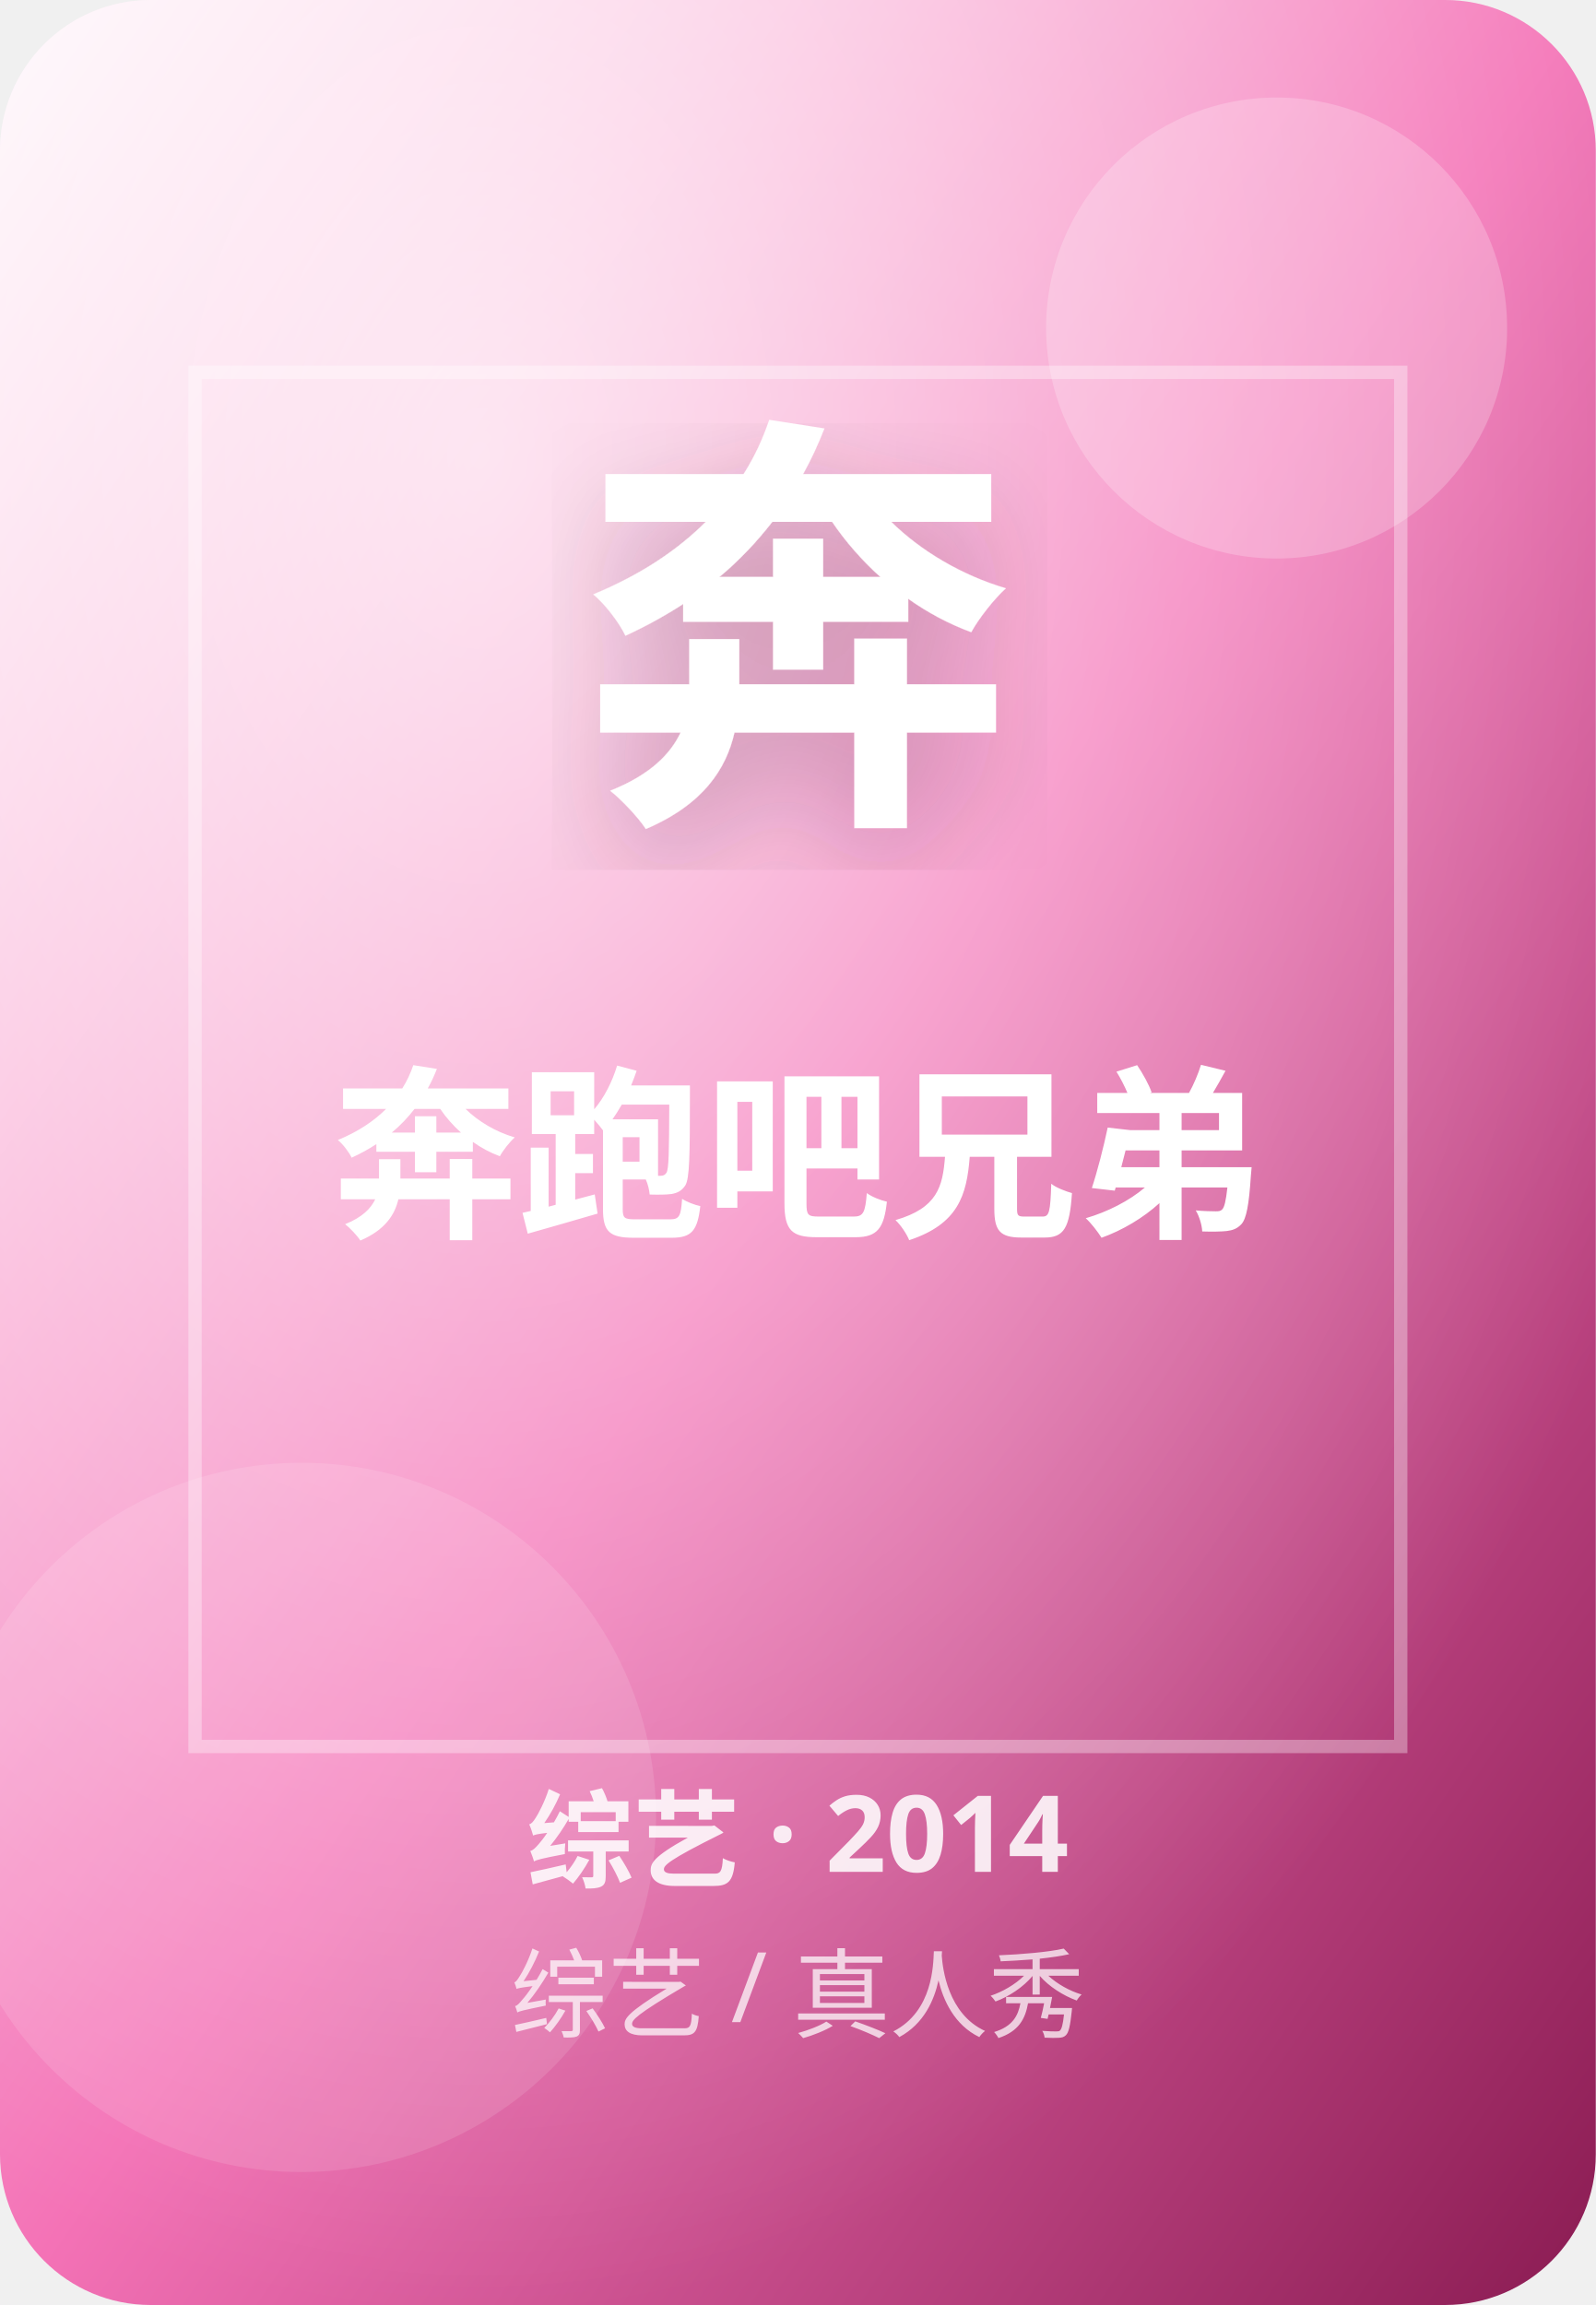
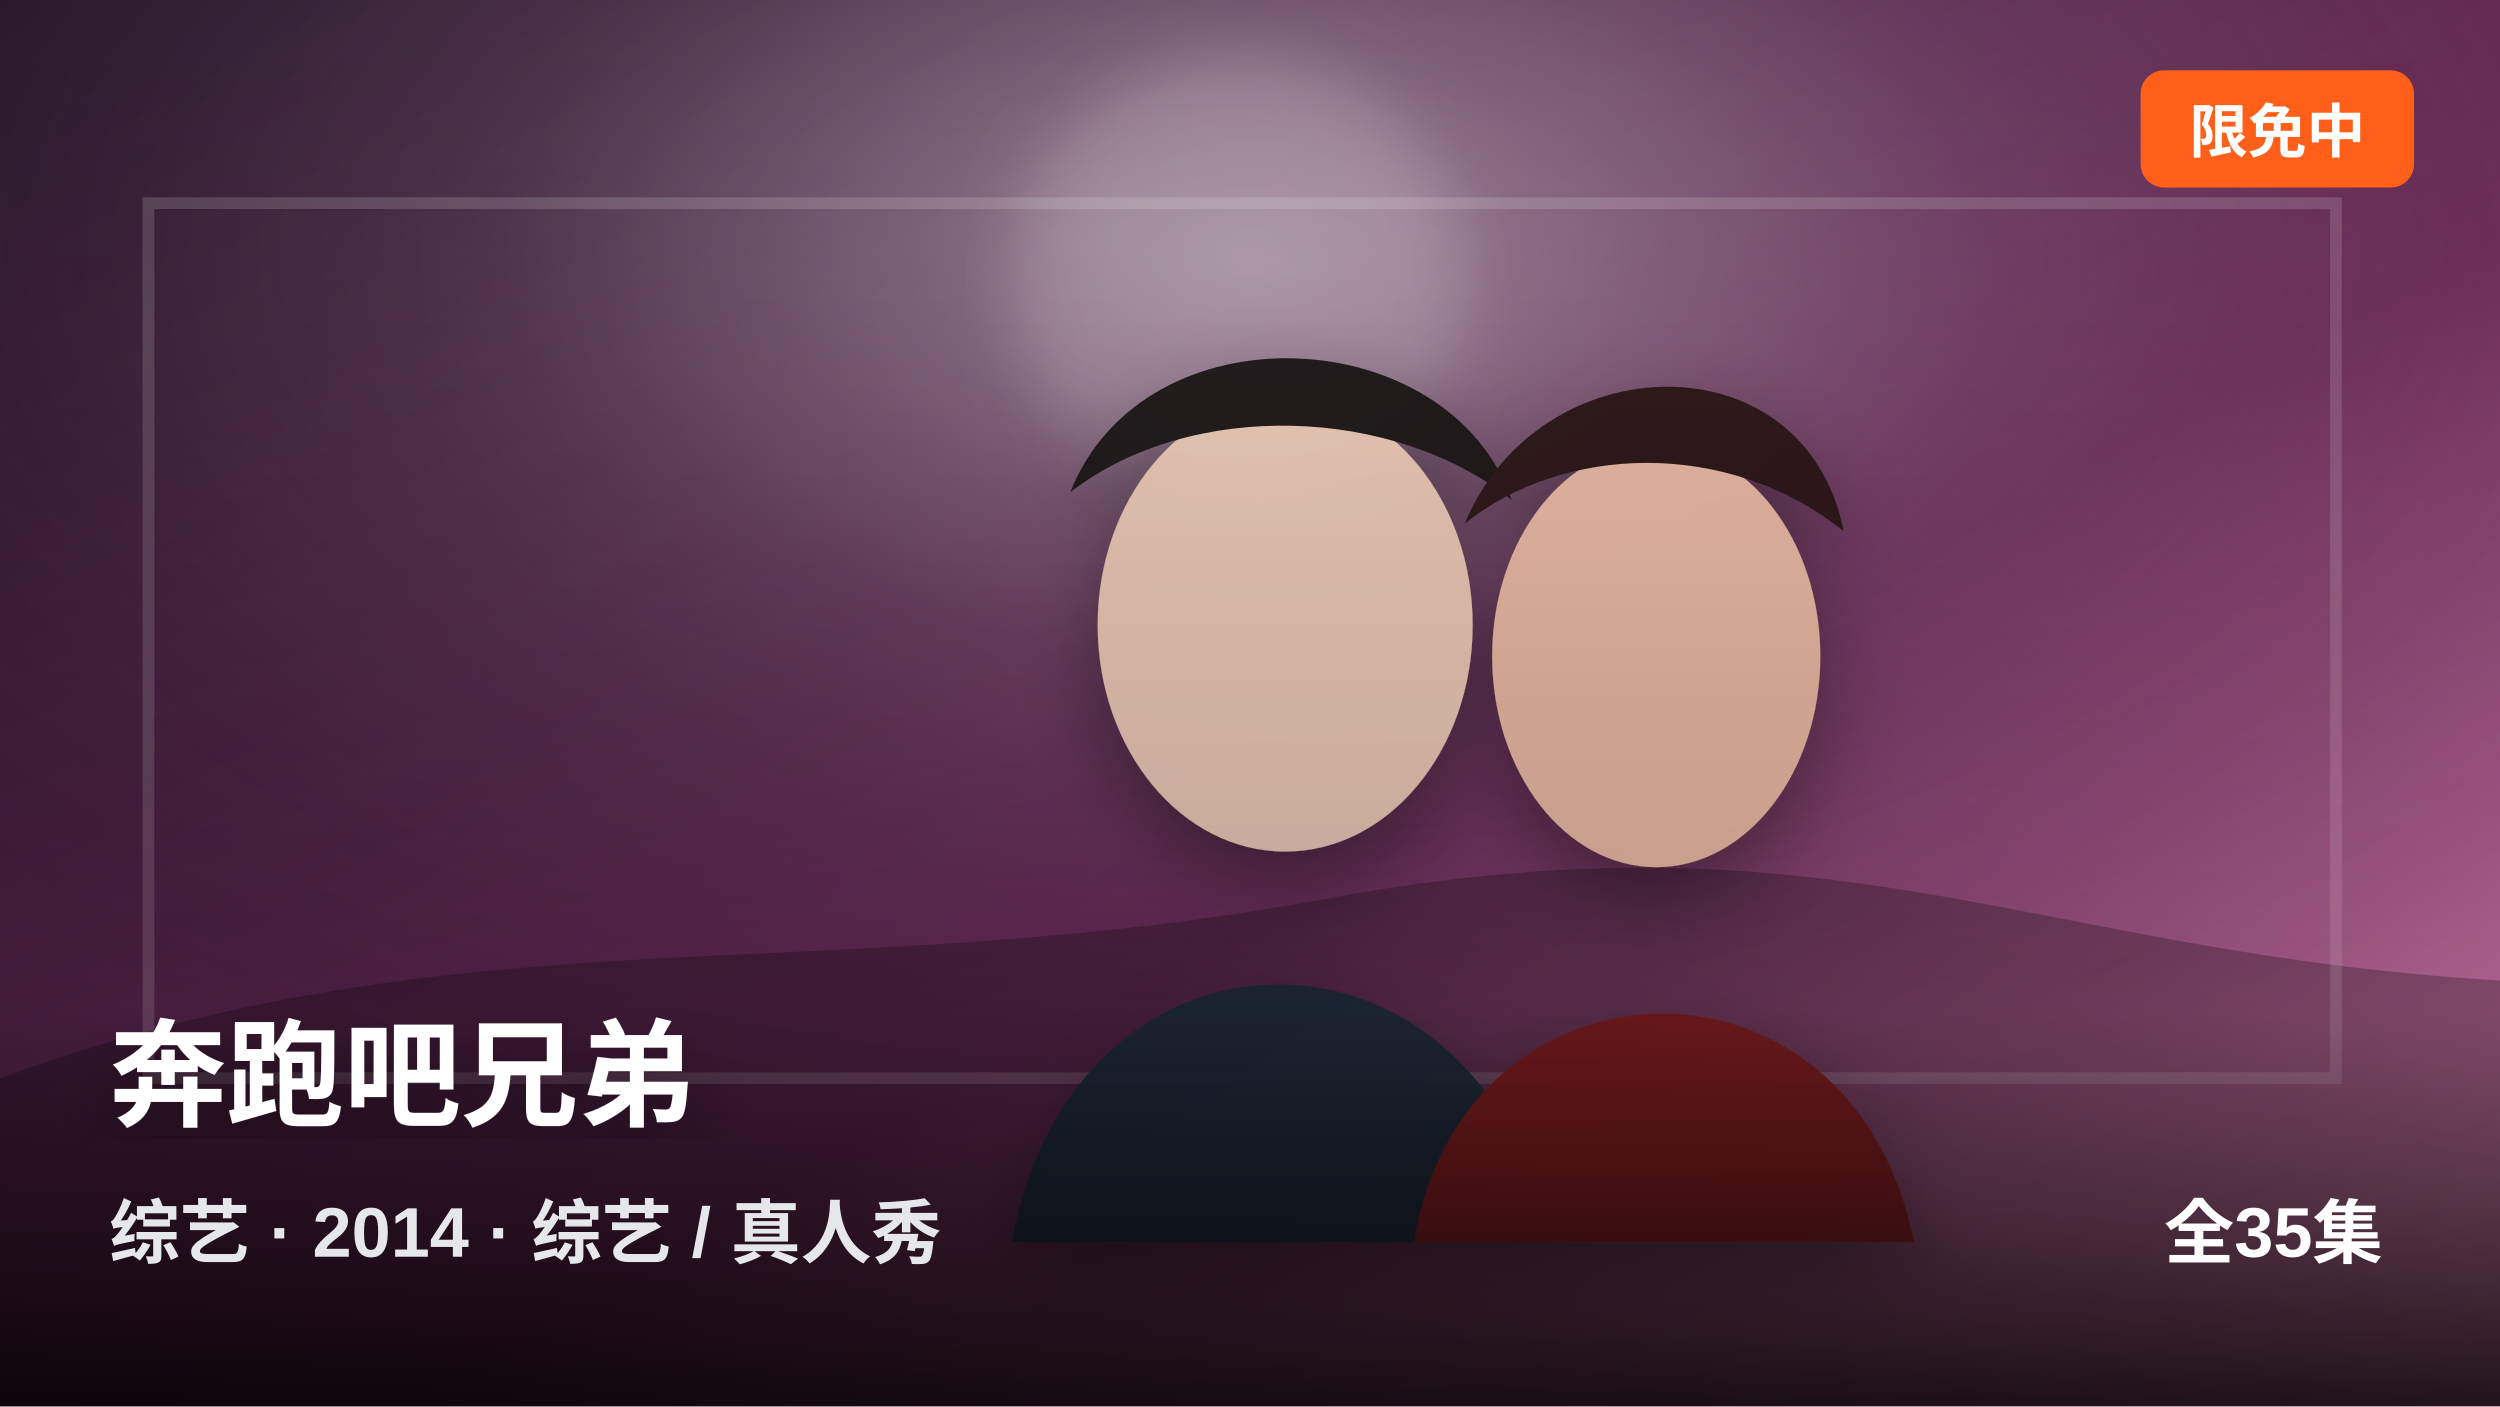
- <svg xmlns="http://www.w3.org/2000/svg" width="360" height="520" viewBox="0 0 360 520">
+ <svg xmlns="http://www.w3.org/2000/svg" width="640" height="360" viewBox="0 0 640 360">
  <defs>
-     <linearGradient id="g" x1="0" y1="0" x2="1" y2="1">
-       <stop offset="0" stop-color="#fff7fb" />
-       <stop offset="0.5" stop-color="#f472b6" />
-       <stop offset="1" stop-color="#8a1b52" />
+     <linearGradient id="bg" x1="0" y1="0" x2="1" y2="1">
+       <stop offset="0" stop-color="#251527" />
+       <stop offset="0.58" stop-color="#6d2a5a" />
+       <stop offset="1" stop-color="#ff9ccf" />
    </linearGradient>
-     <radialGradient id="r" cx="30%" cy="20%" r="80%">
-       <stop offset="0" stop-color="#fff" stop-opacity=".65" />
-       <stop offset="1" stop-color="#fff" stop-opacity="0" />
+     <radialGradient id="light" cx="50%" cy="18%" r="70%">
+       <stop offset="0" stop-color="#fff" stop-opacity=".48" />
+       <stop offset=".42" stop-color="#fff" stop-opacity=".12" />
+       <stop offset="1" stop-color="#000" stop-opacity="0" />
    </radialGradient>
+     <linearGradient id="fade" x1="0" y1="0" x2="0" y2="1">
+       <stop offset="0" stop-color="#000" stop-opacity="0" />
+       <stop offset=".72" stop-color="#000" stop-opacity=".18" />
+       <stop offset="1" stop-color="#000" stop-opacity=".82" />
+     </linearGradient>
+     <filter id="soft">
+       <feGaussianBlur stdDeviation="8" />
+     </filter>
    <filter id="shadow">
-       <feDropShadow dx="0" dy="10" stdDeviation="12" flood-color="#4a102b" flood-opacity=".26" />
+       <feDropShadow dx="0" dy="8" stdDeviation="10" flood-color="#000" flood-opacity=".38" />
    </filter>
  </defs>
-   <rect width="360" height="520" rx="34" fill="url(#g)" />
-   <rect width="360" height="520" rx="34" fill="url(#r)" />
-   <circle cx="288" cy="74" r="52" fill="#fff" opacity=".22" />
-   <circle cx="68" cy="410" r="80" fill="#fff" opacity=".12" />
-   <path d="M44 84h272v310H44z" fill="none" stroke="#fff" stroke-opacity=".34" stroke-width="3" />
-   <text x="180" y="178" text-anchor="middle" font-family="Microsoft YaHei, SimHei, sans-serif" font-size="98" font-weight="900" fill="#fff" filter="url(#shadow)">奔</text>
-   <text x="180" y="276" text-anchor="middle" font-family="Microsoft YaHei, SimHei, sans-serif" font-size="42" font-weight="900" fill="#fff">奔跑吧兄弟</text>
-   <text x="180" y="326" text-anchor="middle" font-family="Microsoft YaHei, SimHei, sans-serif" font-size="36" font-weight="800" fill="#fff" opacity=".92" />
-   <text x="180" y="424" text-anchor="middle" font-family="Microsoft YaHei, SimHei, sans-serif" font-size="24" font-weight="700" fill="#fff" opacity=".86">综艺 · 2014</text>
-   <text x="180" y="458" text-anchor="middle" font-family="Microsoft YaHei, SimHei, sans-serif" font-size="22" fill="#fff" opacity=".72">综艺 / 真人秀</text>
+   <rect width="640" height="360" fill="url(#bg)" />
+   <rect width="640" height="360" fill="url(#light)" />
+   <path d="M0 276 C120 232 210 254 340 230 S520 244 640 251 V360 H0Z" fill="#000" opacity=".25" />
+   <circle cx="317" cy="72" r="58" fill="#fff" opacity=".18" filter="url(#soft)" />
+   <rect x="38" y="52" width="560" height="224" fill="none" stroke="#fff" stroke-opacity=".16" stroke-width="3" />
+   <g filter="url(#shadow)" opacity=".94">
+     <ellipse cx="329" cy="160" rx="48" ry="58" fill="#f7d2bd" />
+     <path d="M259 318 C275 230 379 230 397 318Z" fill="#1f2937" />
+     <path d="M274 126 C293 78 371 82 387 128 C357 104 305 102 274 126Z" fill="#1b1717" />
+     <ellipse cx="424" cy="168" rx="42" ry="54" fill="#f3c4aa" />
+     <path d="M362 318 C374 242 474 238 490 318Z" fill="#7f1d1d" />
+     <path d="M375 134 C394 88 462 86 472 136 C442 112 400 114 375 134Z" fill="#2a1814" />
+   </g>
+   <rect width="640" height="360" fill="url(#fade)" />
+   <text x="28" y="286" font-family="Microsoft YaHei, PingFang SC, Arial, sans-serif" font-size="30" font-weight="900" fill="#fff" filter="url(#shadow)">奔跑吧兄弟</text>
+   <text x="28" y="322" font-family="Microsoft YaHei, PingFang SC, Arial, sans-serif" font-size="18" font-weight="700" fill="#e5e7eb">综艺 · 2014 · 综艺 / 真人秀</text>
+   <text x="610" y="322" text-anchor="end" font-family="Microsoft YaHei, PingFang SC, Arial, sans-serif" font-size="18" font-weight="800" fill="#fff">全35集</text>
+   <rect x="548" y="18" width="70" height="30" rx="6" fill="#ff5f18" />
+   <text x="583" y="39" text-anchor="middle" font-family="Microsoft YaHei, Arial" font-size="15" font-weight="800" fill="#fff">限免中</text>
</svg>
